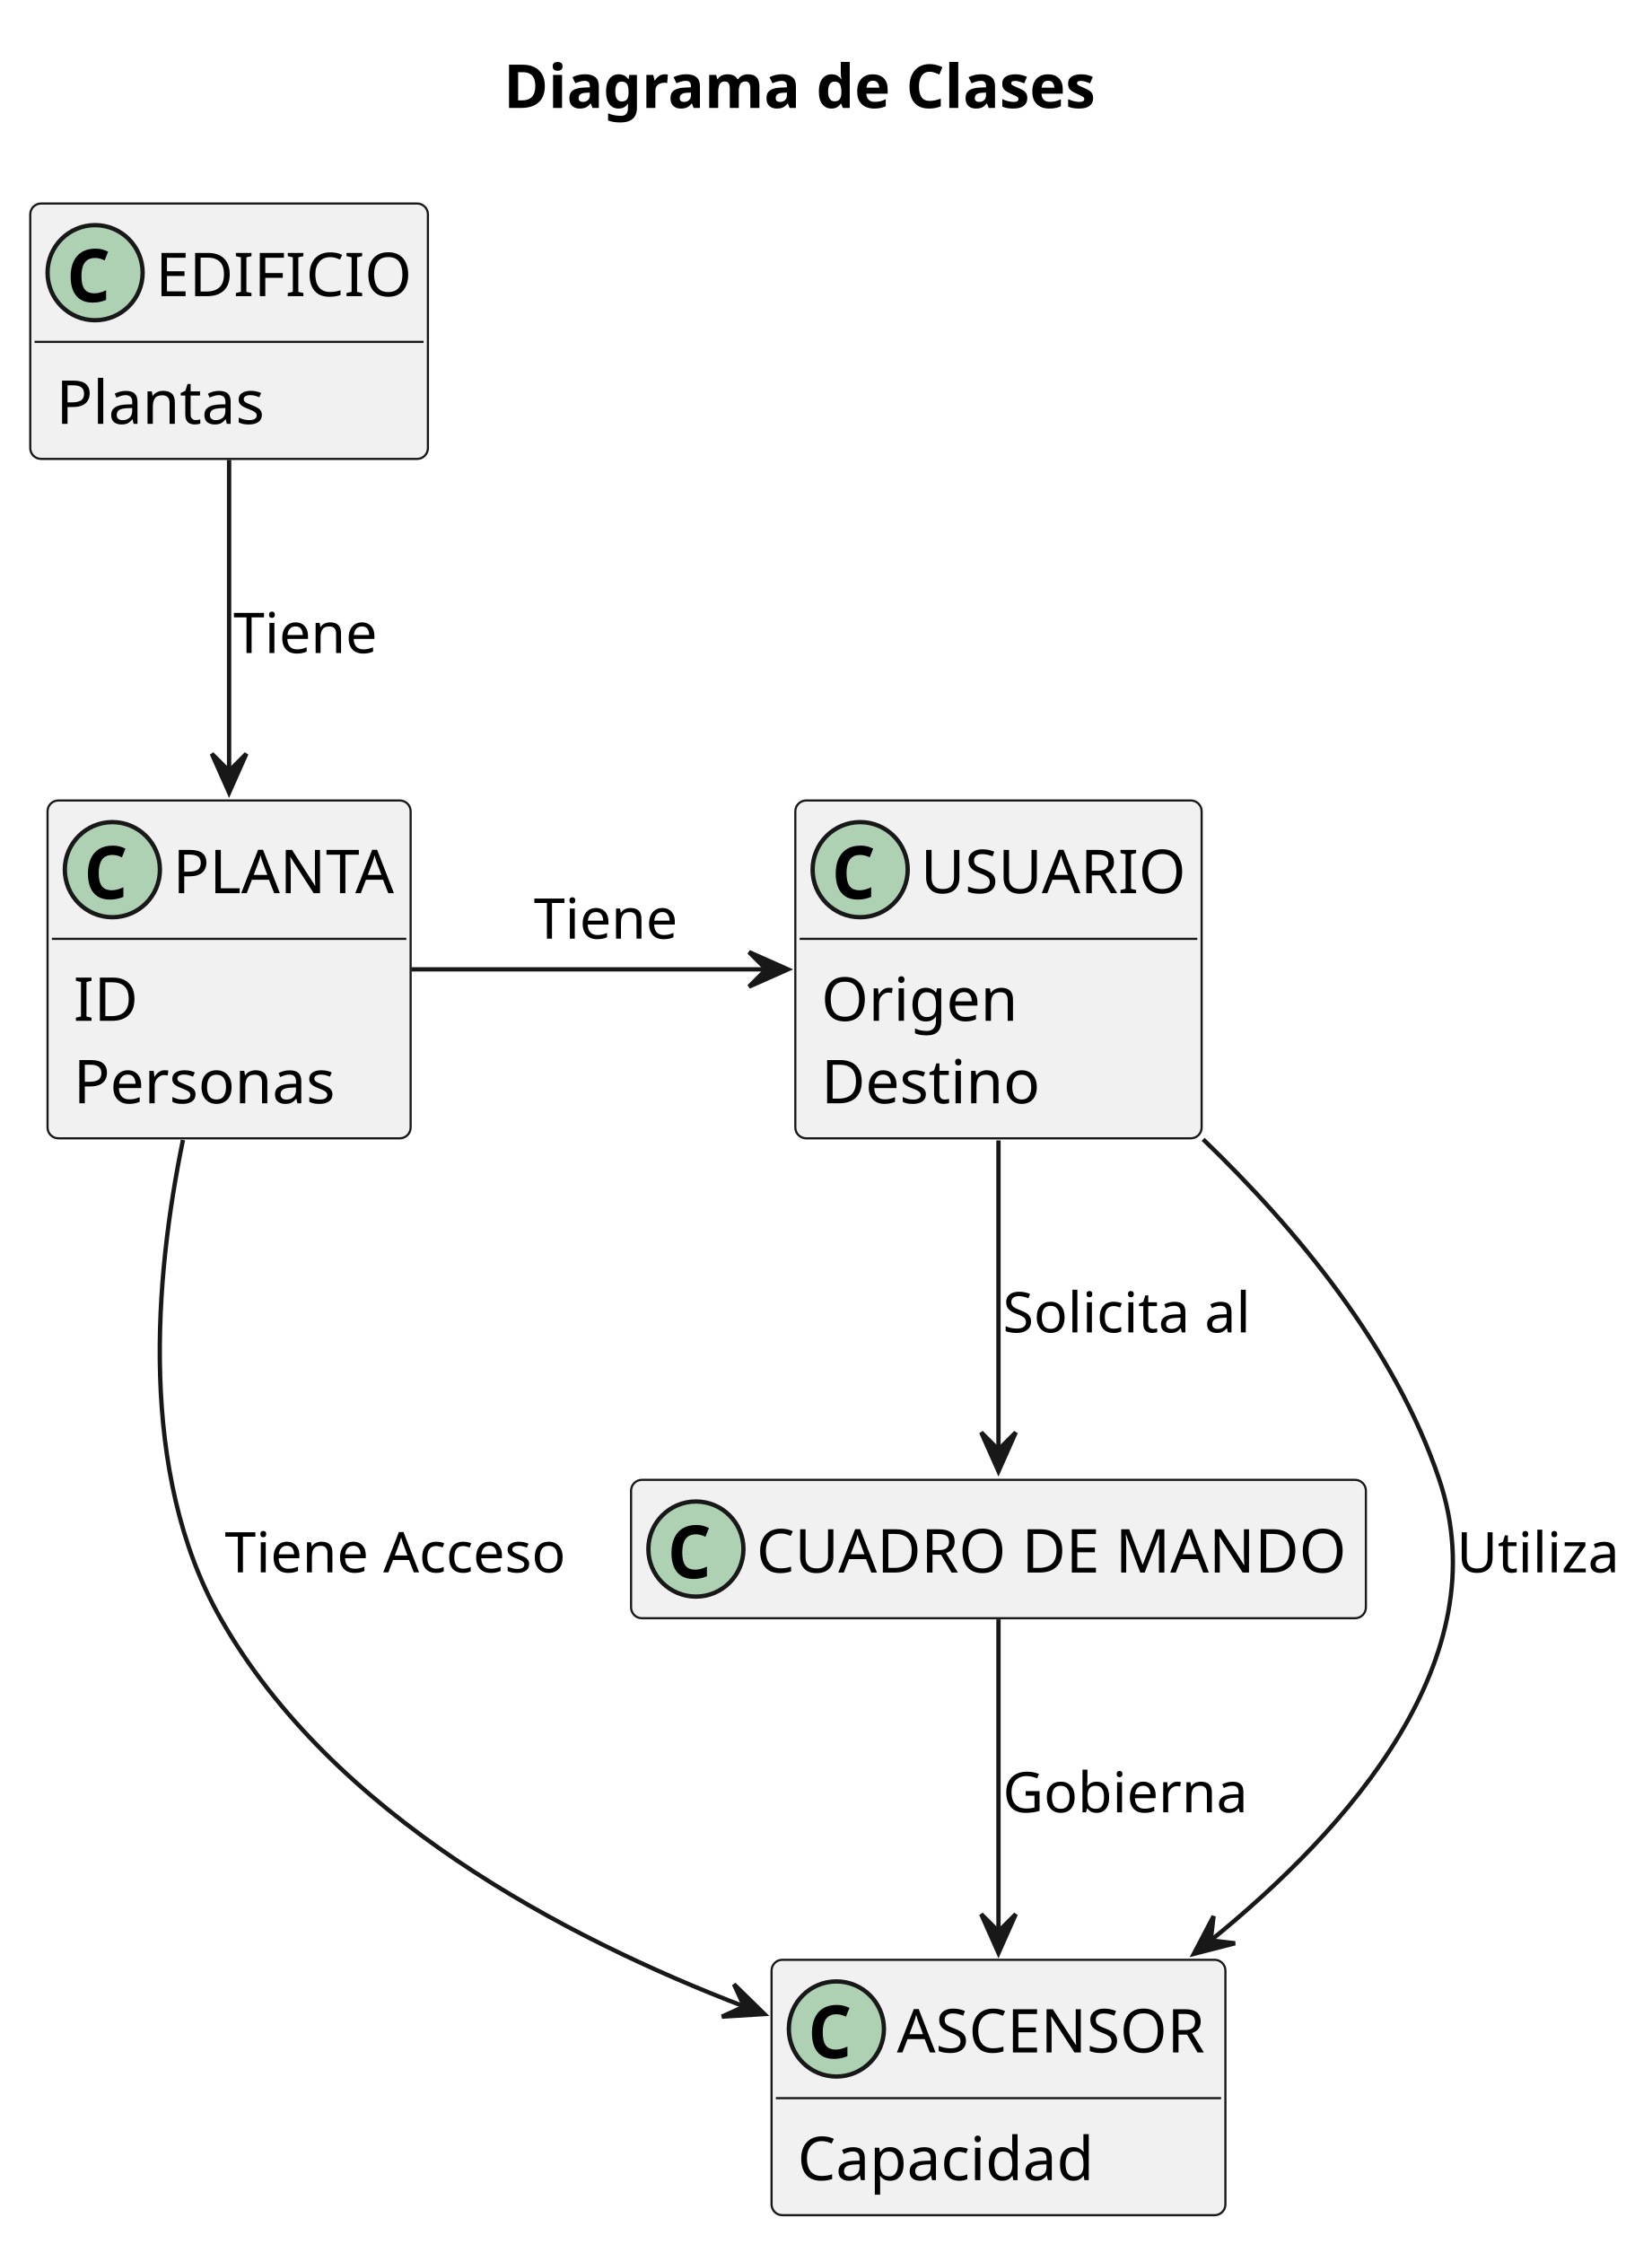
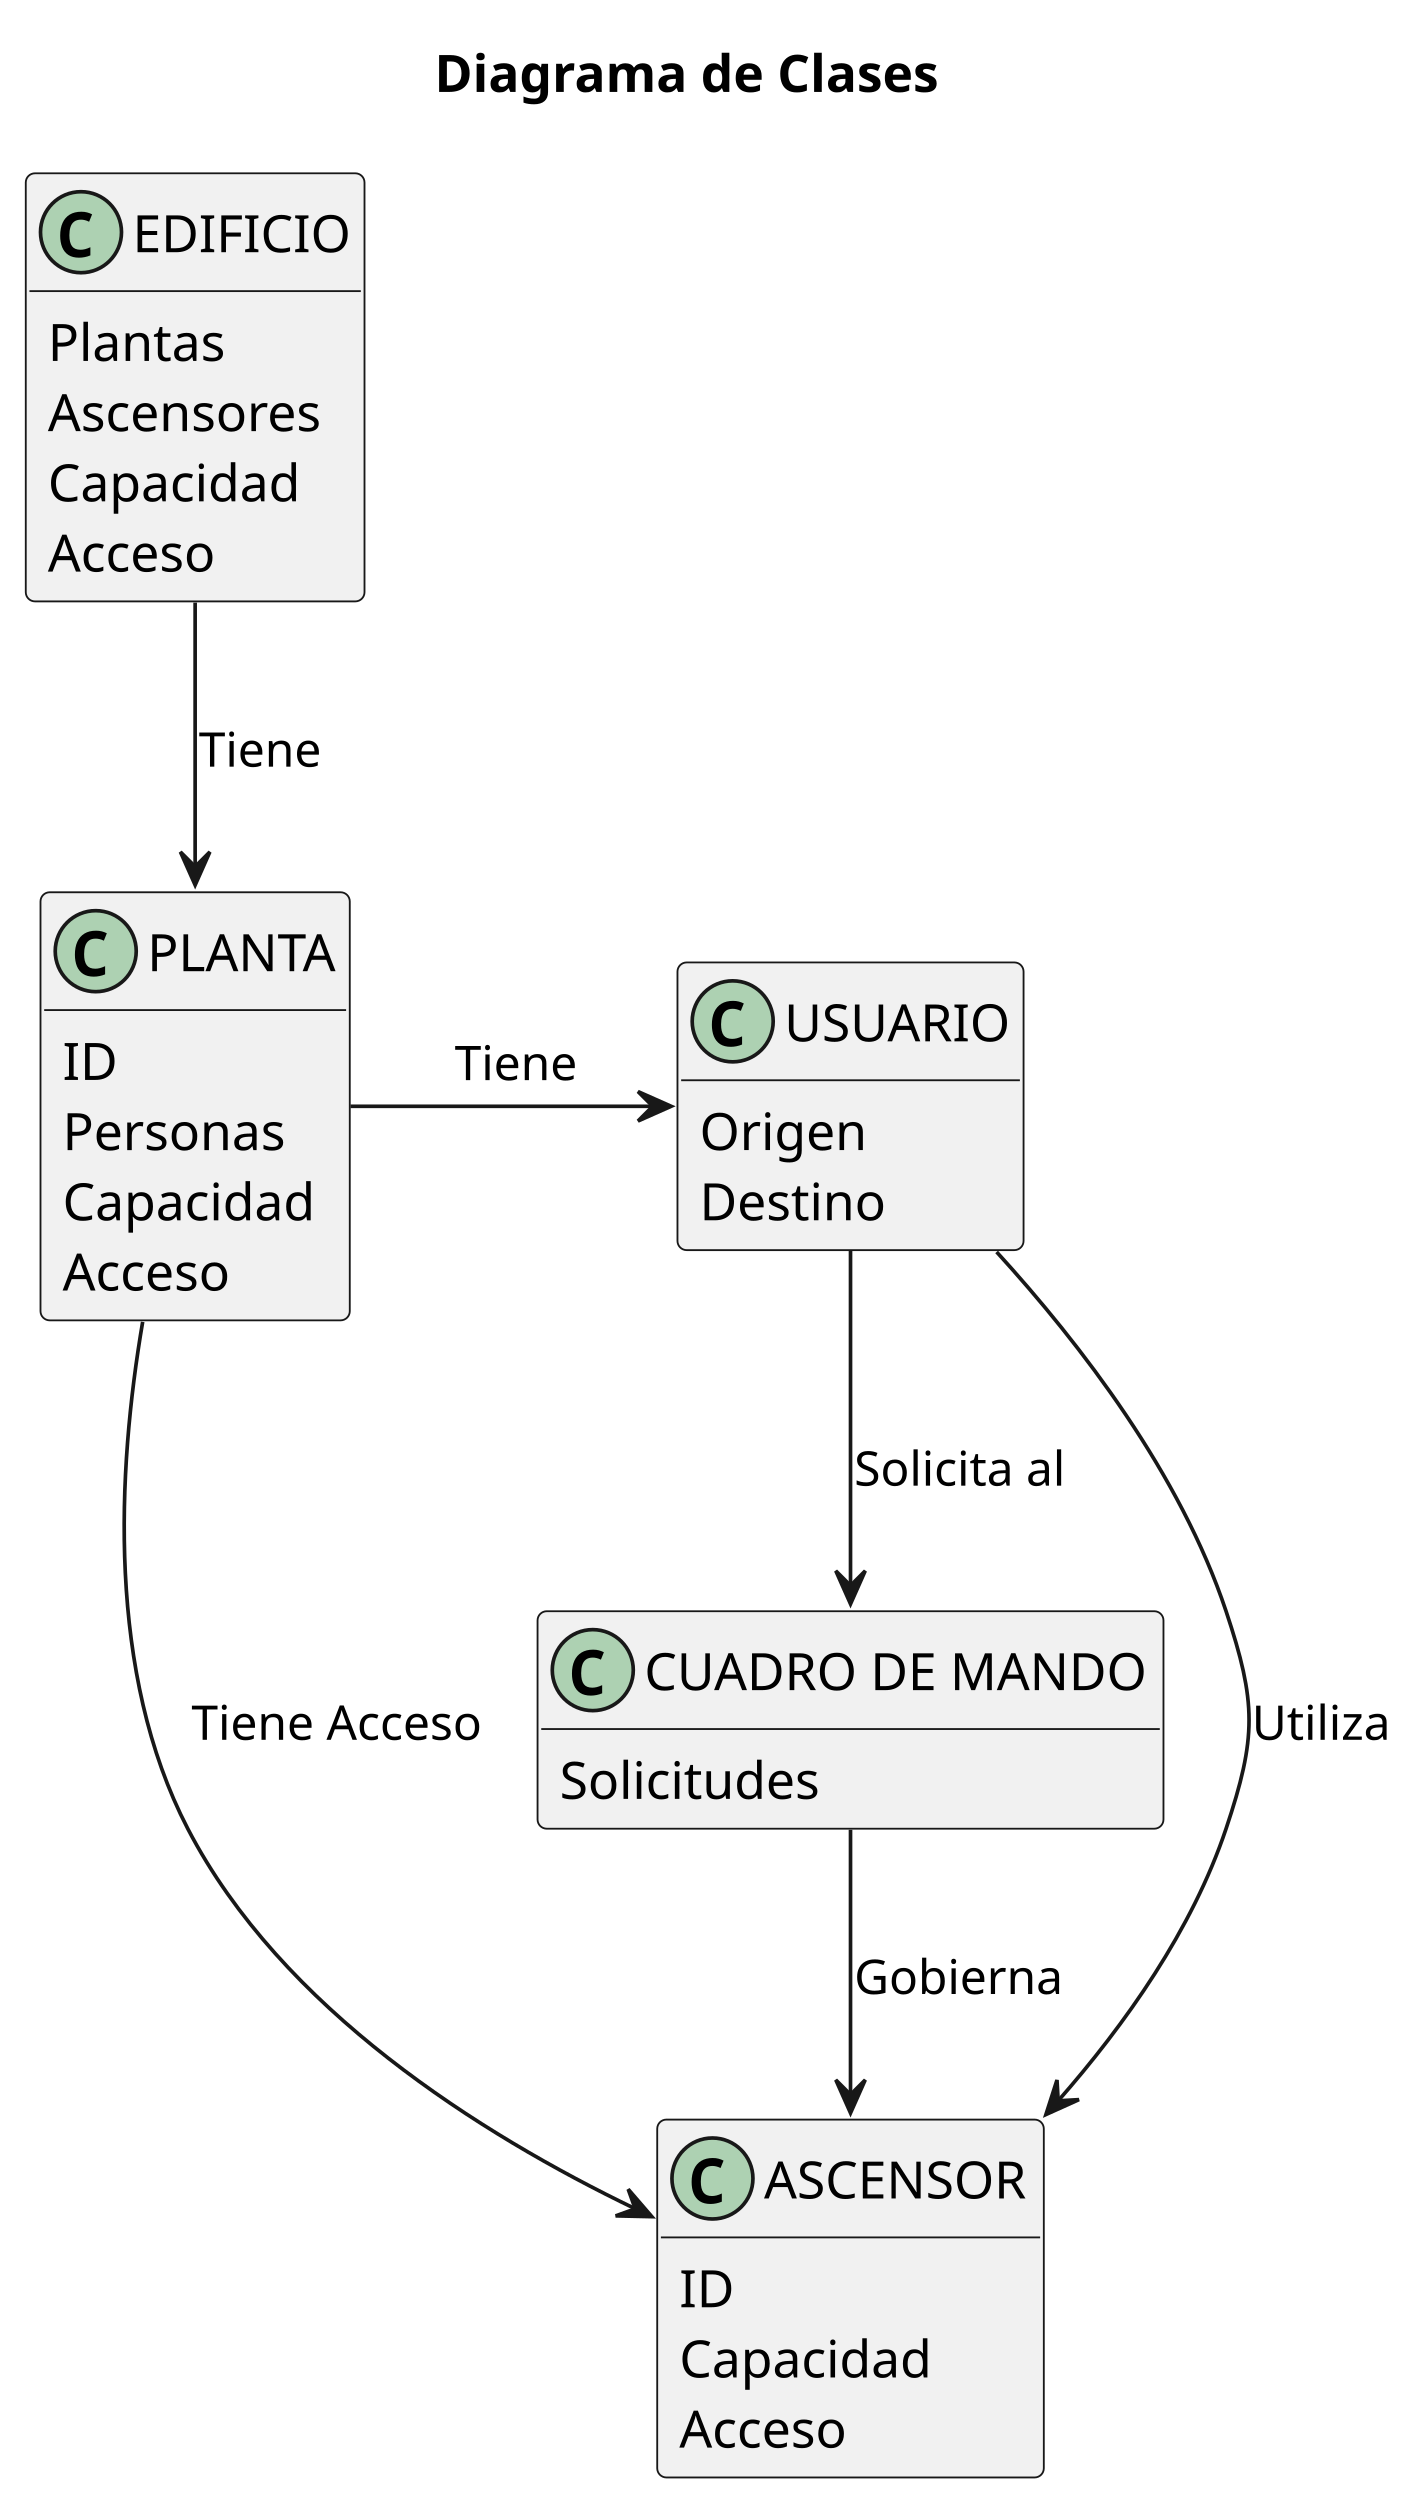
- <svg xmlns="http://www.w3.org/2000/svg" contentStyleType="text/css" height="519px" preserveAspectRatio="none" style="width:382px;height:519px;background:#FFFFFF;" version="1.1" viewBox="0 0 382 519" width="382px" zoomAndPan="magnify">
+ <svg xmlns="http://www.w3.org/2000/svg" contentStyleType="text/css" height="679px" preserveAspectRatio="none" style="width:385px;height:679px;background:#FFFFFF;" version="1.1" viewBox="0 0 385 679" width="385px" zoomAndPan="magnify">
  <defs />
  <g>
-     <rect fill="none" height="29.068" id="_title" style="stroke:none;stroke-width:1.0;" width="145" x="111.5" y="5" />
-     <text fill="#000000" font-family="sans-serif" font-size="14" font-weight="bold" lengthAdjust="spacing" textLength="135" x="116.5" y="24.966">Diagrama de Clases</text>
+     <rect fill="none" height="29.068" id="_title" style="stroke:none;stroke-width:1.0;" width="145" x="113" y="5" />
+     <text fill="#000000" font-family="sans-serif" font-size="14" font-weight="bold" lengthAdjust="spacing" textLength="135" x="118" y="24.966">Diagrama de Clases</text>
    <g id="elem_ASCENSOR">
-       <rect codeLine="10" fill="#F1F1F1" height="59.068" id="ASCENSOR" rx="2.5" ry="2.5" style="stroke:#181818;stroke-width:0.5;" width="105" x="178.5" y="453.268" />
-       <ellipse cx="193.5" cy="469.268" fill="#ADD1B2" rx="11" ry="11" style="stroke:#181818;stroke-width:1.0;" />
-       <path d="M192.969,476.19 Q191.219,476.19 190.078,475.455 Q188.953,474.705 188.391,473.362 Q187.844,472.002 187.844,470.205 Q187.844,468.174 188.5,466.721 Q189.156,465.268 190.438,464.487 Q191.719,463.705 193.594,463.705 Q194.484,463.705 195.156,463.893 Q195.828,464.065 196.516,464.409 L195.703,466.424 Q195.078,466.112 194.531,465.987 Q194,465.862 193.516,465.862 Q192.344,465.862 191.641,466.393 Q190.938,466.924 190.641,467.877 Q190.344,468.83 190.344,470.096 Q190.344,472.112 191.062,473.08 Q191.781,474.034 193.375,474.034 Q193.969,474.034 194.594,473.877 Q195.219,473.721 196.047,473.346 L196.047,475.565 Q195.312,475.877 194.516,476.034 Q193.734,476.19 192.969,476.19 Z " fill="#000000" />
-       <text fill="#000000" font-family="sans-serif" font-size="14" lengthAdjust="spacing" textLength="73" x="207.5" y="474.7">ASCENSOR</text>
-       <line style="stroke:#181818;stroke-width:0.5;" x1="179.5" x2="282.5" y1="485.268" y2="485.268" />
-       <text fill="#000000" font-family="sans-serif" font-size="14" lengthAdjust="spacing" textLength="71" x="184.5" y="504.234">Capacidad</text>
+       <rect codeLine="10" fill="#F1F1F1" height="97.204" id="ASCENSOR" rx="2.5" ry="2.5" style="stroke:#181818;stroke-width:0.5;" width="105" x="178.5" y="575.678" />
+       <ellipse cx="193.5" cy="591.678" fill="#ADD1B2" rx="11" ry="11" style="stroke:#181818;stroke-width:1.0;" />
+       <path d="M192.969,598.6 Q191.219,598.6 190.078,597.865 Q188.953,597.115 188.391,595.772 Q187.844,594.412 187.844,592.615 Q187.844,590.584 188.5,589.131 Q189.156,587.678 190.438,586.897 Q191.719,586.115 193.594,586.115 Q194.484,586.115 195.156,586.303 Q195.828,586.475 196.516,586.818 L195.703,588.834 Q195.078,588.522 194.531,588.397 Q194,588.272 193.516,588.272 Q192.344,588.272 191.641,588.803 Q190.938,589.334 190.641,590.287 Q190.344,591.24 190.344,592.506 Q190.344,594.522 191.062,595.49 Q191.781,596.443 193.375,596.443 Q193.969,596.443 194.594,596.287 Q195.219,596.131 196.047,595.756 L196.047,597.975 Q195.312,598.287 194.516,598.443 Q193.734,598.6 192.969,598.6 Z " fill="#000000" />
+       <text fill="#000000" font-family="sans-serif" font-size="14" lengthAdjust="spacing" textLength="73" x="207.5" y="597.11">ASCENSOR</text>
+       <line style="stroke:#181818;stroke-width:0.5;" x1="179.5" x2="282.5" y1="607.678" y2="607.678" />
+       <text fill="#000000" font-family="sans-serif" font-size="14" lengthAdjust="spacing" textLength="15" x="184.5" y="626.644">ID</text>
+       <text fill="#000000" font-family="sans-serif" font-size="14" lengthAdjust="spacing" textLength="71" x="184.5" y="645.712">Capacidad</text>
+       <text fill="#000000" font-family="sans-serif" font-size="14" lengthAdjust="spacing" textLength="46" x="184.5" y="664.78">Acceso</text>
    </g>
    <g id="elem_USUARIO">
-       <rect codeLine="15" fill="#F1F1F1" height="78.136" id="USUARIO" rx="2.5" ry="2.5" style="stroke:#181818;stroke-width:0.5;" width="94" x="184" y="185.138" />
-       <ellipse cx="199" cy="201.138" fill="#ADD1B2" rx="11" ry="11" style="stroke:#181818;stroke-width:1.0;" />
-       <path d="M198.469,208.06 Q196.719,208.06 195.578,207.325 Q194.453,206.575 193.891,205.232 Q193.344,203.872 193.344,202.075 Q193.344,200.044 194,198.591 Q194.656,197.138 195.938,196.357 Q197.219,195.575 199.094,195.575 Q199.984,195.575 200.656,195.763 Q201.328,195.935 202.016,196.279 L201.203,198.294 Q200.578,197.982 200.031,197.857 Q199.5,197.732 199.016,197.732 Q197.844,197.732 197.141,198.263 Q196.438,198.794 196.141,199.747 Q195.844,200.7 195.844,201.966 Q195.844,203.982 196.562,204.95 Q197.281,205.904 198.875,205.904 Q199.469,205.904 200.094,205.747 Q200.719,205.591 201.547,205.216 L201.547,207.435 Q200.812,207.747 200.016,207.904 Q199.234,208.06 198.469,208.06 Z " fill="#000000" />
-       <text fill="#000000" font-family="sans-serif" font-size="14" lengthAdjust="spacing" textLength="62" x="213" y="206.57">USUARIO</text>
-       <line style="stroke:#181818;stroke-width:0.5;" x1="185" x2="277" y1="217.138" y2="217.138" />
-       <text fill="#000000" font-family="sans-serif" font-size="14" lengthAdjust="spacing" textLength="47" x="190" y="236.104">Origen</text>
-       <text fill="#000000" font-family="sans-serif" font-size="14" lengthAdjust="spacing" textLength="51" x="190" y="255.172">Destino</text>
+       <rect codeLine="17" fill="#F1F1F1" height="78.136" id="USUARIO" rx="2.5" ry="2.5" style="stroke:#181818;stroke-width:0.5;" width="94" x="184" y="261.398" />
+       <ellipse cx="199" cy="277.398" fill="#ADD1B2" rx="11" ry="11" style="stroke:#181818;stroke-width:1.0;" />
+       <path d="M198.469,284.32 Q196.719,284.32 195.578,283.585 Q194.453,282.835 193.891,281.492 Q193.344,280.132 193.344,278.335 Q193.344,276.304 194,274.851 Q194.656,273.398 195.938,272.617 Q197.219,271.835 199.094,271.835 Q199.984,271.835 200.656,272.023 Q201.328,272.195 202.016,272.538 L201.203,274.554 Q200.578,274.242 200.031,274.117 Q199.5,273.992 199.016,273.992 Q197.844,273.992 197.141,274.523 Q196.438,275.054 196.141,276.007 Q195.844,276.96 195.844,278.226 Q195.844,280.242 196.562,281.21 Q197.281,282.163 198.875,282.163 Q199.469,282.163 200.094,282.007 Q200.719,281.851 201.547,281.476 L201.547,283.695 Q200.812,284.007 200.016,284.163 Q199.234,284.32 198.469,284.32 Z " fill="#000000" />
+       <text fill="#000000" font-family="sans-serif" font-size="14" lengthAdjust="spacing" textLength="62" x="213" y="282.83">USUARIO</text>
+       <line style="stroke:#181818;stroke-width:0.5;" x1="185" x2="277" y1="293.398" y2="293.398" />
+       <text fill="#000000" font-family="sans-serif" font-size="14" lengthAdjust="spacing" textLength="47" x="190" y="312.364">Origen</text>
+       <text fill="#000000" font-family="sans-serif" font-size="14" lengthAdjust="spacing" textLength="51" x="190" y="331.432">Destino</text>
    </g>
    <g id="elem_CUADRO DE MANDO">
-       <rect codeLine="21" fill="#F1F1F1" height="32" id="CUADRO DE MANDO" rx="2.5" ry="2.5" style="stroke:#181818;stroke-width:0.5;" width="170" x="146" y="342.268" />
-       <ellipse cx="161" cy="358.268" fill="#ADD1B2" rx="11" ry="11" style="stroke:#181818;stroke-width:1.0;" />
-       <path d="M160.469,365.19 Q158.719,365.19 157.578,364.455 Q156.453,363.705 155.891,362.362 Q155.344,361.002 155.344,359.205 Q155.344,357.174 156,355.721 Q156.656,354.268 157.938,353.487 Q159.219,352.705 161.094,352.705 Q161.984,352.705 162.656,352.893 Q163.328,353.065 164.016,353.409 L163.203,355.424 Q162.578,355.112 162.031,354.987 Q161.5,354.862 161.016,354.862 Q159.844,354.862 159.141,355.393 Q158.438,355.924 158.141,356.877 Q157.844,357.83 157.844,359.096 Q157.844,361.112 158.562,362.08 Q159.281,363.034 160.875,363.034 Q161.469,363.034 162.094,362.877 Q162.719,362.721 163.547,362.346 L163.547,364.565 Q162.812,364.877 162.016,365.034 Q161.234,365.19 160.469,365.19 Z " fill="#000000" />
-       <text fill="#000000" font-family="sans-serif" font-size="14" lengthAdjust="spacing" textLength="138" x="175" y="363.7">CUADRO DE MANDO</text>
+       <rect codeLine="23" fill="#F1F1F1" height="59.068" id="CUADRO DE MANDO" rx="2.5" ry="2.5" style="stroke:#181818;stroke-width:0.5;" width="170" x="146" y="437.608" />
+       <ellipse cx="161" cy="453.608" fill="#ADD1B2" rx="11" ry="11" style="stroke:#181818;stroke-width:1.0;" />
+       <path d="M160.469,460.53 Q158.719,460.53 157.578,459.795 Q156.453,459.045 155.891,457.702 Q155.344,456.342 155.344,454.545 Q155.344,452.514 156,451.061 Q156.656,449.608 157.938,448.827 Q159.219,448.045 161.094,448.045 Q161.984,448.045 162.656,448.233 Q163.328,448.405 164.016,448.748 L163.203,450.764 Q162.578,450.452 162.031,450.327 Q161.5,450.202 161.016,450.202 Q159.844,450.202 159.141,450.733 Q158.438,451.264 158.141,452.217 Q157.844,453.17 157.844,454.436 Q157.844,456.452 158.562,457.42 Q159.281,458.373 160.875,458.373 Q161.469,458.373 162.094,458.217 Q162.719,458.061 163.547,457.686 L163.547,459.905 Q162.812,460.217 162.016,460.373 Q161.234,460.53 160.469,460.53 Z " fill="#000000" />
+       <text fill="#000000" font-family="sans-serif" font-size="14" lengthAdjust="spacing" textLength="138" x="175" y="459.04">CUADRO DE MANDO</text>
+       <line style="stroke:#181818;stroke-width:0.5;" x1="147" x2="315" y1="469.608" y2="469.608" />
+       <text fill="#000000" font-family="sans-serif" font-size="14" lengthAdjust="spacing" textLength="73" x="152" y="488.574">Solicitudes</text>
    </g>
    <g id="elem_PLANTA">
-       <rect codeLine="26" fill="#F1F1F1" height="78.136" id="PLANTA" rx="2.5" ry="2.5" style="stroke:#181818;stroke-width:0.5;" width="84" x="11" y="185.138" />
-       <ellipse cx="26" cy="201.138" fill="#ADD1B2" rx="11" ry="11" style="stroke:#181818;stroke-width:1.0;" />
-       <path d="M25.469,208.06 Q23.719,208.06 22.578,207.325 Q21.453,206.575 20.891,205.232 Q20.344,203.872 20.344,202.075 Q20.344,200.044 21,198.591 Q21.656,197.138 22.938,196.357 Q24.219,195.575 26.094,195.575 Q26.984,195.575 27.656,195.763 Q28.328,195.935 29.016,196.279 L28.203,198.294 Q27.578,197.982 27.031,197.857 Q26.5,197.732 26.016,197.732 Q24.844,197.732 24.141,198.263 Q23.438,198.794 23.141,199.747 Q22.844,200.7 22.844,201.966 Q22.844,203.982 23.562,204.95 Q24.281,205.904 25.875,205.904 Q26.469,205.904 27.094,205.747 Q27.719,205.591 28.547,205.216 L28.547,207.435 Q27.812,207.747 27.016,207.904 Q26.234,208.06 25.469,208.06 Z " fill="#000000" />
-       <text fill="#000000" font-family="sans-serif" font-size="14" lengthAdjust="spacing" textLength="52" x="40" y="206.57">PLANTA</text>
-       <line style="stroke:#181818;stroke-width:0.5;" x1="12" x2="94" y1="217.138" y2="217.138" />
-       <text fill="#000000" font-family="sans-serif" font-size="14" lengthAdjust="spacing" textLength="15" x="17" y="236.104">ID</text>
-       <text fill="#000000" font-family="sans-serif" font-size="14" lengthAdjust="spacing" textLength="61" x="17" y="255.172">Personas</text>
+       <rect codeLine="28" fill="#F1F1F1" height="116.272" id="PLANTA" rx="2.5" ry="2.5" style="stroke:#181818;stroke-width:0.5;" width="84" x="11" y="242.338" />
+       <ellipse cx="26" cy="258.338" fill="#ADD1B2" rx="11" ry="11" style="stroke:#181818;stroke-width:1.0;" />
+       <path d="M25.469,265.26 Q23.719,265.26 22.578,264.525 Q21.453,263.775 20.891,262.432 Q20.344,261.072 20.344,259.275 Q20.344,257.244 21,255.791 Q21.656,254.338 22.938,253.557 Q24.219,252.775 26.094,252.775 Q26.984,252.775 27.656,252.963 Q28.328,253.135 29.016,253.478 L28.203,255.494 Q27.578,255.182 27.031,255.057 Q26.5,254.932 26.016,254.932 Q24.844,254.932 24.141,255.463 Q23.438,255.994 23.141,256.947 Q22.844,257.9 22.844,259.166 Q22.844,261.182 23.562,262.15 Q24.281,263.103 25.875,263.103 Q26.469,263.103 27.094,262.947 Q27.719,262.791 28.547,262.416 L28.547,264.635 Q27.812,264.947 27.016,265.103 Q26.234,265.26 25.469,265.26 Z " fill="#000000" />
+       <text fill="#000000" font-family="sans-serif" font-size="14" lengthAdjust="spacing" textLength="52" x="40" y="263.77">PLANTA</text>
+       <line style="stroke:#181818;stroke-width:0.5;" x1="12" x2="94" y1="274.338" y2="274.338" />
+       <text fill="#000000" font-family="sans-serif" font-size="14" lengthAdjust="spacing" textLength="15" x="17" y="293.304">ID</text>
+       <text fill="#000000" font-family="sans-serif" font-size="14" lengthAdjust="spacing" textLength="61" x="17" y="312.372">Personas</text>
+       <text fill="#000000" font-family="sans-serif" font-size="14" lengthAdjust="spacing" textLength="71" x="17" y="331.44">Capacidad</text>
+       <text fill="#000000" font-family="sans-serif" font-size="14" lengthAdjust="spacing" textLength="46" x="17" y="350.508">Acceso</text>
    </g>
    <g id="elem_EDIFICIO">
-       <rect codeLine="32" fill="#F1F1F1" height="59.068" id="EDIFICIO" rx="2.5" ry="2.5" style="stroke:#181818;stroke-width:0.5;" width="92" x="7" y="47.068" />
+       <rect codeLine="36" fill="#F1F1F1" height="116.272" id="EDIFICIO" rx="2.5" ry="2.5" style="stroke:#181818;stroke-width:0.5;" width="92" x="7" y="47.068" />
      <ellipse cx="22" cy="63.068" fill="#ADD1B2" rx="11" ry="11" style="stroke:#181818;stroke-width:1.0;" />
      <path d="M21.469,69.99 Q19.719,69.99 18.578,69.255 Q17.453,68.505 16.891,67.162 Q16.344,65.802 16.344,64.005 Q16.344,61.974 17,60.521 Q17.656,59.068 18.938,58.287 Q20.219,57.505 22.094,57.505 Q22.984,57.505 23.656,57.693 Q24.328,57.865 25.016,58.209 L24.203,60.224 Q23.578,59.912 23.031,59.787 Q22.5,59.662 22.016,59.662 Q20.844,59.662 20.141,60.193 Q19.438,60.724 19.141,61.677 Q18.844,62.63 18.844,63.896 Q18.844,65.912 19.562,66.88 Q20.281,67.834 21.875,67.834 Q22.469,67.834 23.094,67.677 Q23.719,67.521 24.547,67.146 L24.547,69.365 Q23.812,69.677 23.016,69.834 Q22.234,69.99 21.469,69.99 Z " fill="#000000" />
      <text fill="#000000" font-family="sans-serif" font-size="14" lengthAdjust="spacing" textLength="60" x="36" y="68.5">EDIFICIO</text>
      <line style="stroke:#181818;stroke-width:0.5;" x1="8" x2="98" y1="79.068" y2="79.068" />
      <text fill="#000000" font-family="sans-serif" font-size="14" lengthAdjust="spacing" textLength="49" x="13" y="98.034">Plantas</text>
+       <text fill="#000000" font-family="sans-serif" font-size="14" lengthAdjust="spacing" textLength="76" x="13" y="117.102">Ascensores</text>
+       <text fill="#000000" font-family="sans-serif" font-size="14" lengthAdjust="spacing" textLength="71" x="13" y="136.17">Capacidad</text>
+       <text fill="#000000" font-family="sans-serif" font-size="14" lengthAdjust="spacing" textLength="46" x="13" y="155.238">Acceso</text>
    </g>
    <g id="link_CUADRO DE MANDO_ASCENSOR">
-       <path codeLine="38" d="M231,374.538 C231,392.558 231,423.098 231,446.988 " fill="none" id="CUADRO DE MANDO-to-ASCENSOR" style="stroke:#181818;stroke-width:1.0;" />
-       <polygon fill="#181818" points="231,451.708,235,442.708,231,446.708,227,442.708,231,451.708" style="stroke:#181818;stroke-width:1.0;" />
-       <text fill="#000000" font-family="sans-serif" font-size="13" lengthAdjust="spacing" textLength="55" x="232" y="419.165">Gobierna</text>
+       <path codeLine="45" d="M231,496.958 C231,517.148 231,544.748 231,568.998 " fill="none" id="CUADRO DE MANDO-to-ASCENSOR" style="stroke:#181818;stroke-width:1.0;" />
+       <polygon fill="#181818" points="231,573.898,235,564.898,231,568.898,227,564.898,231,573.898" style="stroke:#181818;stroke-width:1.0;" />
+       <text fill="#000000" font-family="sans-serif" font-size="13" lengthAdjust="spacing" textLength="55" x="232" y="541.575">Gobierna</text>
    </g>
    <g id="link_USUARIO_ASCENSOR">
-       <path codeLine="39" d="M278.34,263.508 C299.86,284.188 322.76,311.728 333,342.268 C346.81,383.488 312.33,422.738 279.78,449.058 " fill="none" id="USUARIO-to-ASCENSOR" style="stroke:#181818;stroke-width:1.0;" />
-       <polygon fill="#181818" points="276.19,451.898,285.729,449.446,280.11,448.794,280.762,443.175,276.19,451.898" style="stroke:#181818;stroke-width:1.0;" />
-       <text fill="#000000" font-family="sans-serif" font-size="13" lengthAdjust="spacing" textLength="37" x="337" y="363.665">Utiliza</text>
+       <path codeLine="46" d="M270.68,340.028 C293.74,365.318 320.63,400.478 333,437.608 C341.3,462.518 341.34,471.778 333,496.678 C323.83,524.048 305.71,549.748 287.25,570.748 " fill="none" id="USUARIO-to-ASCENSOR" style="stroke:#181818;stroke-width:1.0;" />
+       <polygon fill="#181818" points="284.07,574.308,293.048,570.258,287.4,570.578,287.08,564.93,284.07,574.308" style="stroke:#181818;stroke-width:1.0;" />
+       <text fill="#000000" font-family="sans-serif" font-size="13" lengthAdjust="spacing" textLength="37" x="340" y="472.535">Utiliza</text>
    </g>
    <g id="link_USUARIO_CUADRO DE MANDO">
-       <path codeLine="40" d="M231,263.758 C231,287.048 231,315.898 231,335.338 " fill="none" id="USUARIO-to-CUADRO DE MANDO" style="stroke:#181818;stroke-width:1.0;" />
-       <polygon fill="#181818" points="231,340.288,235,331.288,231,335.288,227,331.288,231,340.288" style="stroke:#181818;stroke-width:1.0;" />
-       <text fill="#000000" font-family="sans-serif" font-size="13" lengthAdjust="spacing" textLength="55" x="232" y="308.165">Solicita al</text>
+       <path codeLine="47" d="M231,339.658 C231,367.198 231,404.078 231,430.898 " fill="none" id="USUARIO-to-CUADRO DE MANDO" style="stroke:#181818;stroke-width:1.0;" />
+       <polygon fill="#181818" points="231,435.638,235,426.638,231,430.638,227,426.638,231,435.638" style="stroke:#181818;stroke-width:1.0;" />
+       <text fill="#000000" font-family="sans-serif" font-size="13" lengthAdjust="spacing" textLength="55" x="232" y="403.505">Solicita al</text>
    </g>
    <g id="link_EDIFICIO_PLANTA">
-       <path codeLine="41" d="M53,106.368 C53,126.898 53,154.908 53,178.358 " fill="none" id="EDIFICIO-to-PLANTA" style="stroke:#181818;stroke-width:1.0;" />
-       <polygon fill="#181818" points="53,183.328,57,174.328,53,178.328,49,174.328,53,183.328" style="stroke:#181818;stroke-width:1.0;" />
-       <text fill="#000000" font-family="sans-serif" font-size="13" lengthAdjust="spacing" textLength="32" x="54" y="151.035">Tiene</text>
+       <path codeLine="48" d="M53,163.668 C53,186.238 53,212.258 53,235.438 " fill="none" id="EDIFICIO-to-PLANTA" style="stroke:#181818;stroke-width:1.0;" />
+       <polygon fill="#181818" points="53,240.378,57,231.378,53,235.378,49,231.378,53,240.378" style="stroke:#181818;stroke-width:1.0;" />
+       <text fill="#000000" font-family="sans-serif" font-size="13" lengthAdjust="spacing" textLength="32" x="54" y="208.235">Tiene</text>
    </g>
    <g id="link_PLANTA_ASCENSOR">
-       <path codeLine="42" d="M42.33,263.658 C35.79,295.428 31.9,340.618 51,374.268 C76.82,419.778 130.4,448.088 172.41,464.158 " fill="none" id="PLANTA-to-ASCENSOR" style="stroke:#181818;stroke-width:1.0;" />
-       <polygon fill="#181818" points="176.84,465.818,169.806,458.924,172.155,464.07,167.01,466.42,176.84,465.818" style="stroke:#181818;stroke-width:1.0;" />
-       <text fill="#000000" font-family="sans-serif" font-size="13" lengthAdjust="spacing" textLength="76" x="52" y="363.665">Tiene Acceso</text>
+       <path codeLine="49" d="M38.75,359.018 C31.8,399.748 29.06,454.418 51,496.678 C76.39,545.578 130.3,579.558 172.54,599.908 " fill="none" id="PLANTA-to-ASCENSOR" style="stroke:#181818;stroke-width:1.0;" />
+       <polygon fill="#181818" points="177.05,602.048,170.615,594.592,172.528,599.915,167.204,601.827,177.05,602.048" style="stroke:#181818;stroke-width:1.0;" />
+       <text fill="#000000" font-family="sans-serif" font-size="13" lengthAdjust="spacing" textLength="76" x="52" y="472.535">Tiene Acceso</text>
    </g>
    <g id="link_PLANTA_USUARIO">
-       <path codeLine="43" d="M95.18,224.198 C119.83,224.198 151.18,224.198 177.55,224.198 " fill="none" id="PLANTA-to-USUARIO" style="stroke:#181818;stroke-width:1.0;" />
-       <polygon fill="#181818" points="182.28,224.198,173.28,220.198,177.28,224.198,173.28,228.198,182.28,224.198" style="stroke:#181818;stroke-width:1.0;" />
-       <text fill="#000000" font-family="sans-serif" font-size="13" lengthAdjust="spacing" textLength="32" x="123.5" y="217.095">Tiene</text>
+       <path codeLine="50" d="M95.18,300.468 C119.83,300.468 151.18,300.468 177.55,300.468 " fill="none" id="PLANTA-to-USUARIO" style="stroke:#181818;stroke-width:1.0;" />
+       <polygon fill="#181818" points="182.28,300.468,173.28,296.468,177.28,300.468,173.28,304.468,182.28,300.468" style="stroke:#181818;stroke-width:1.0;" />
+       <text fill="#000000" font-family="sans-serif" font-size="13" lengthAdjust="spacing" textLength="32" x="123.5" y="293.365">Tiene</text>
    </g>
  </g>
</svg>
